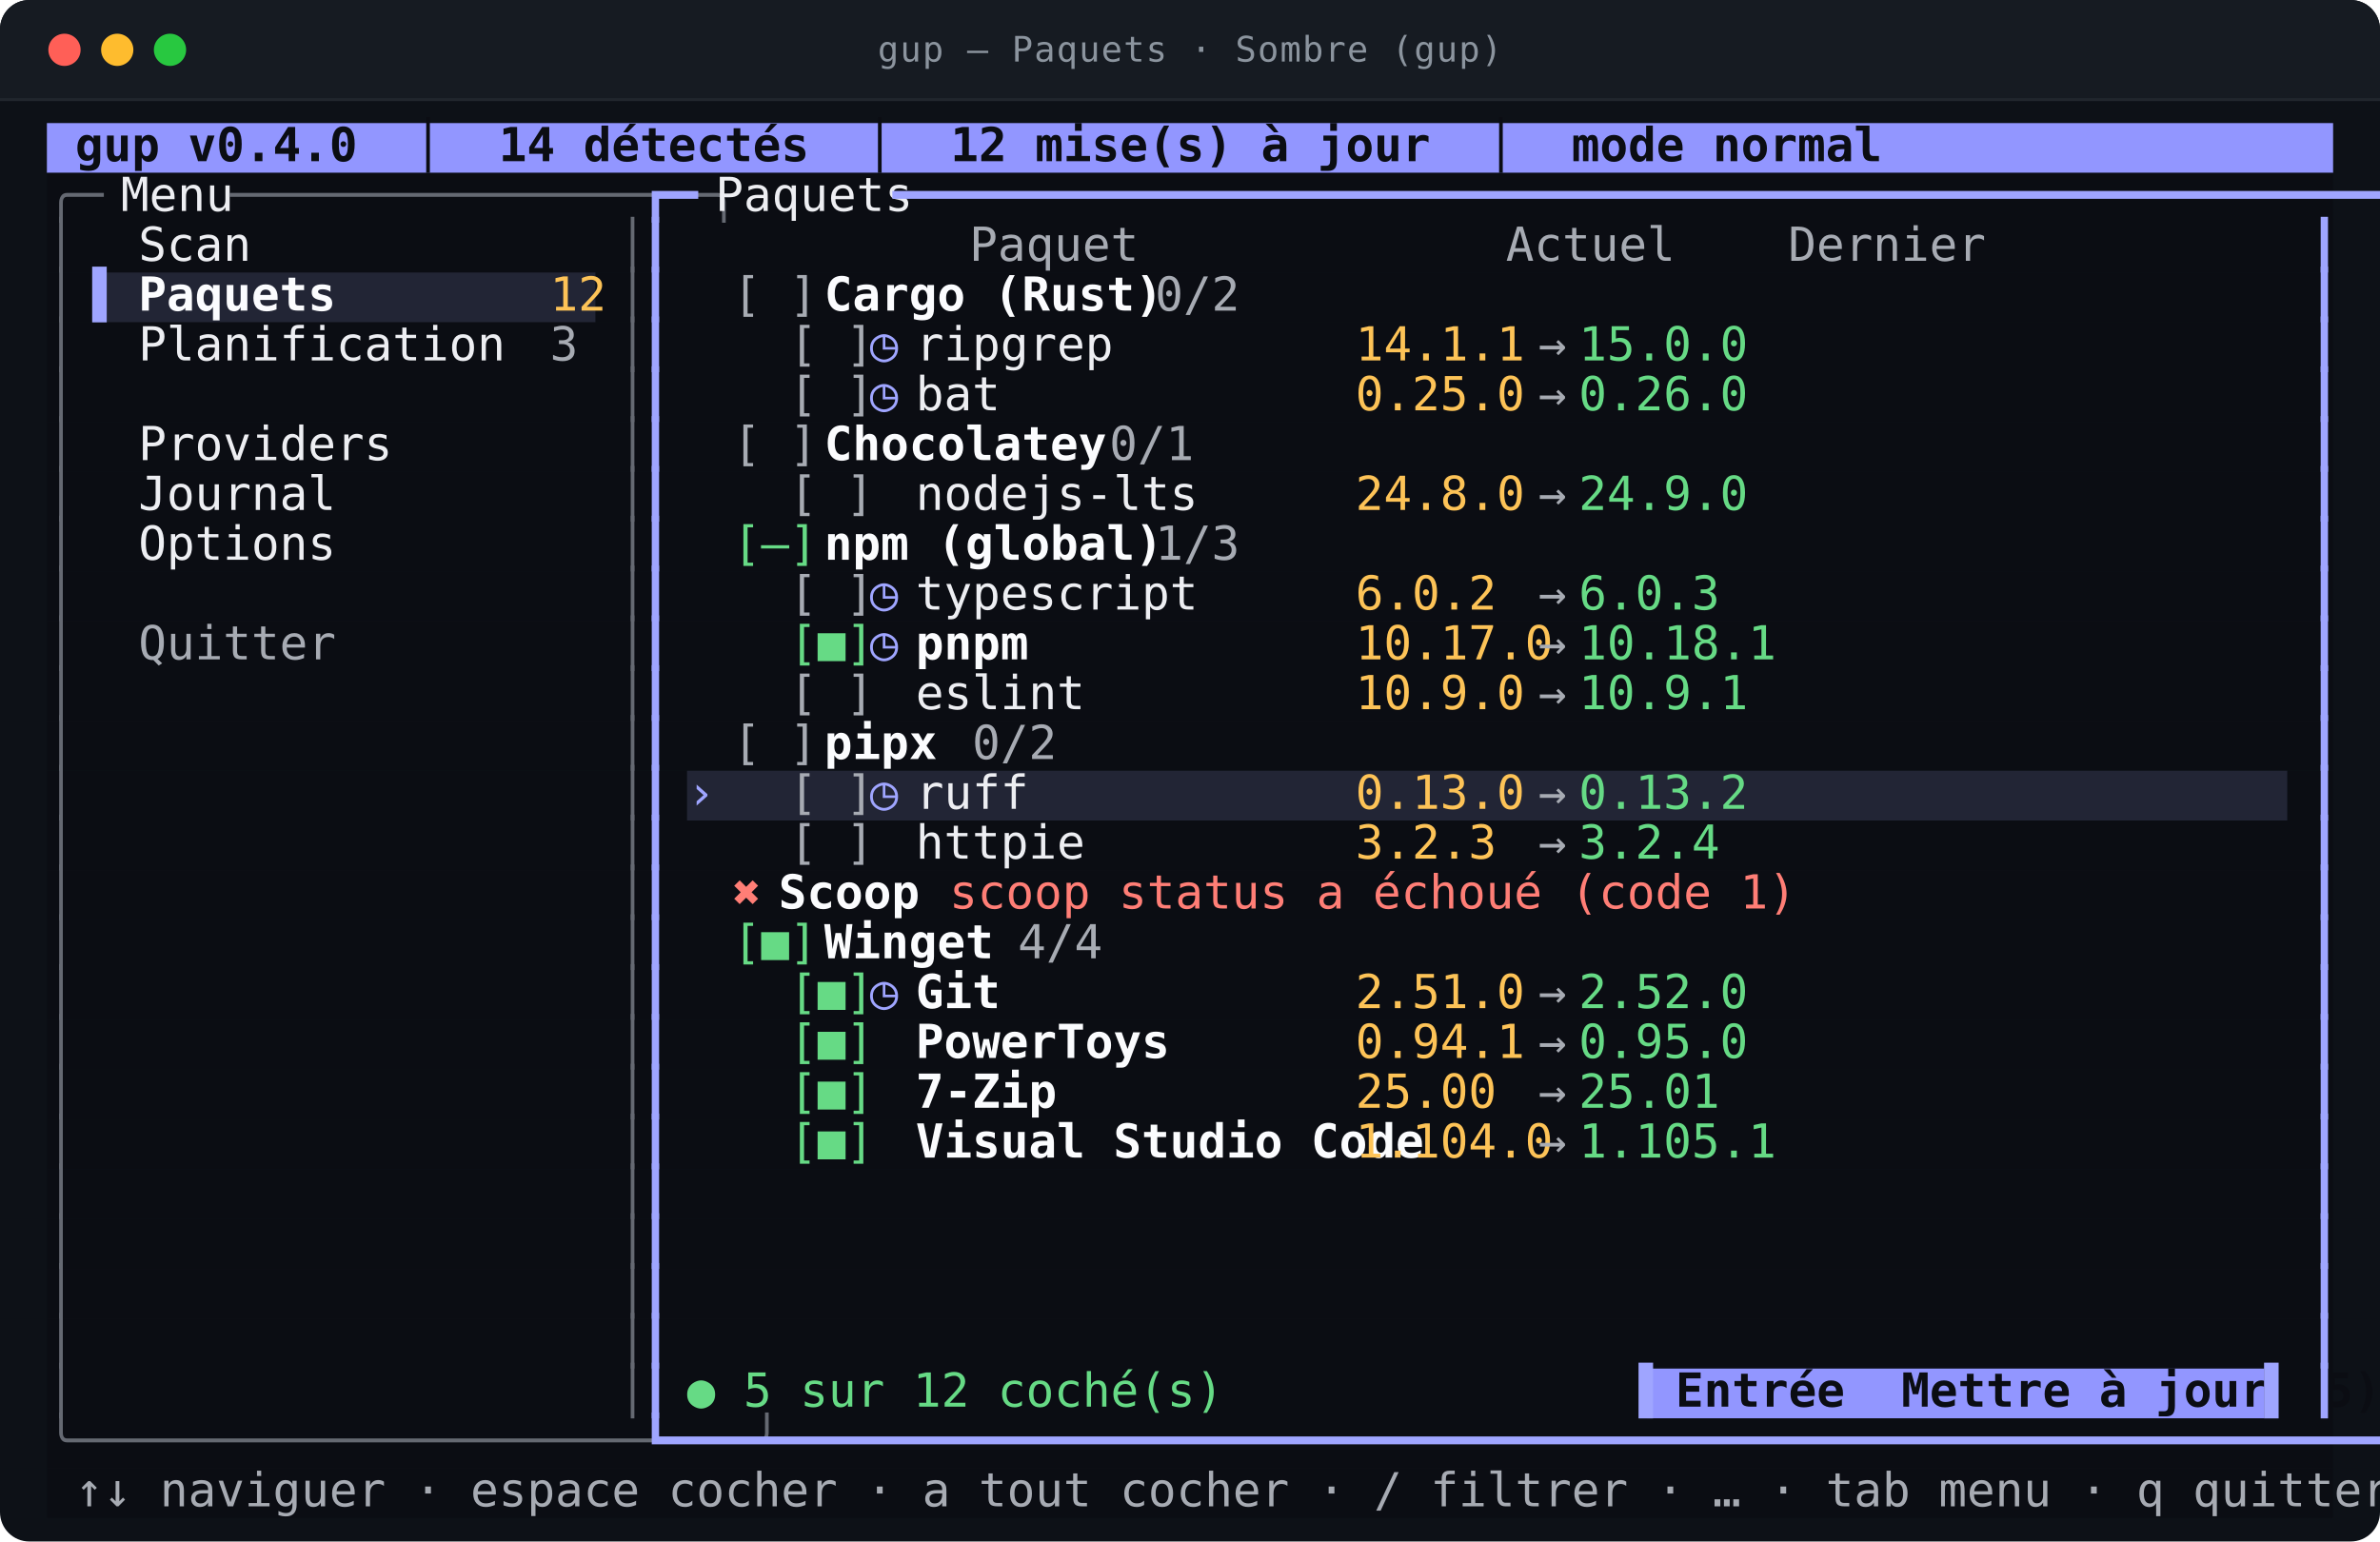
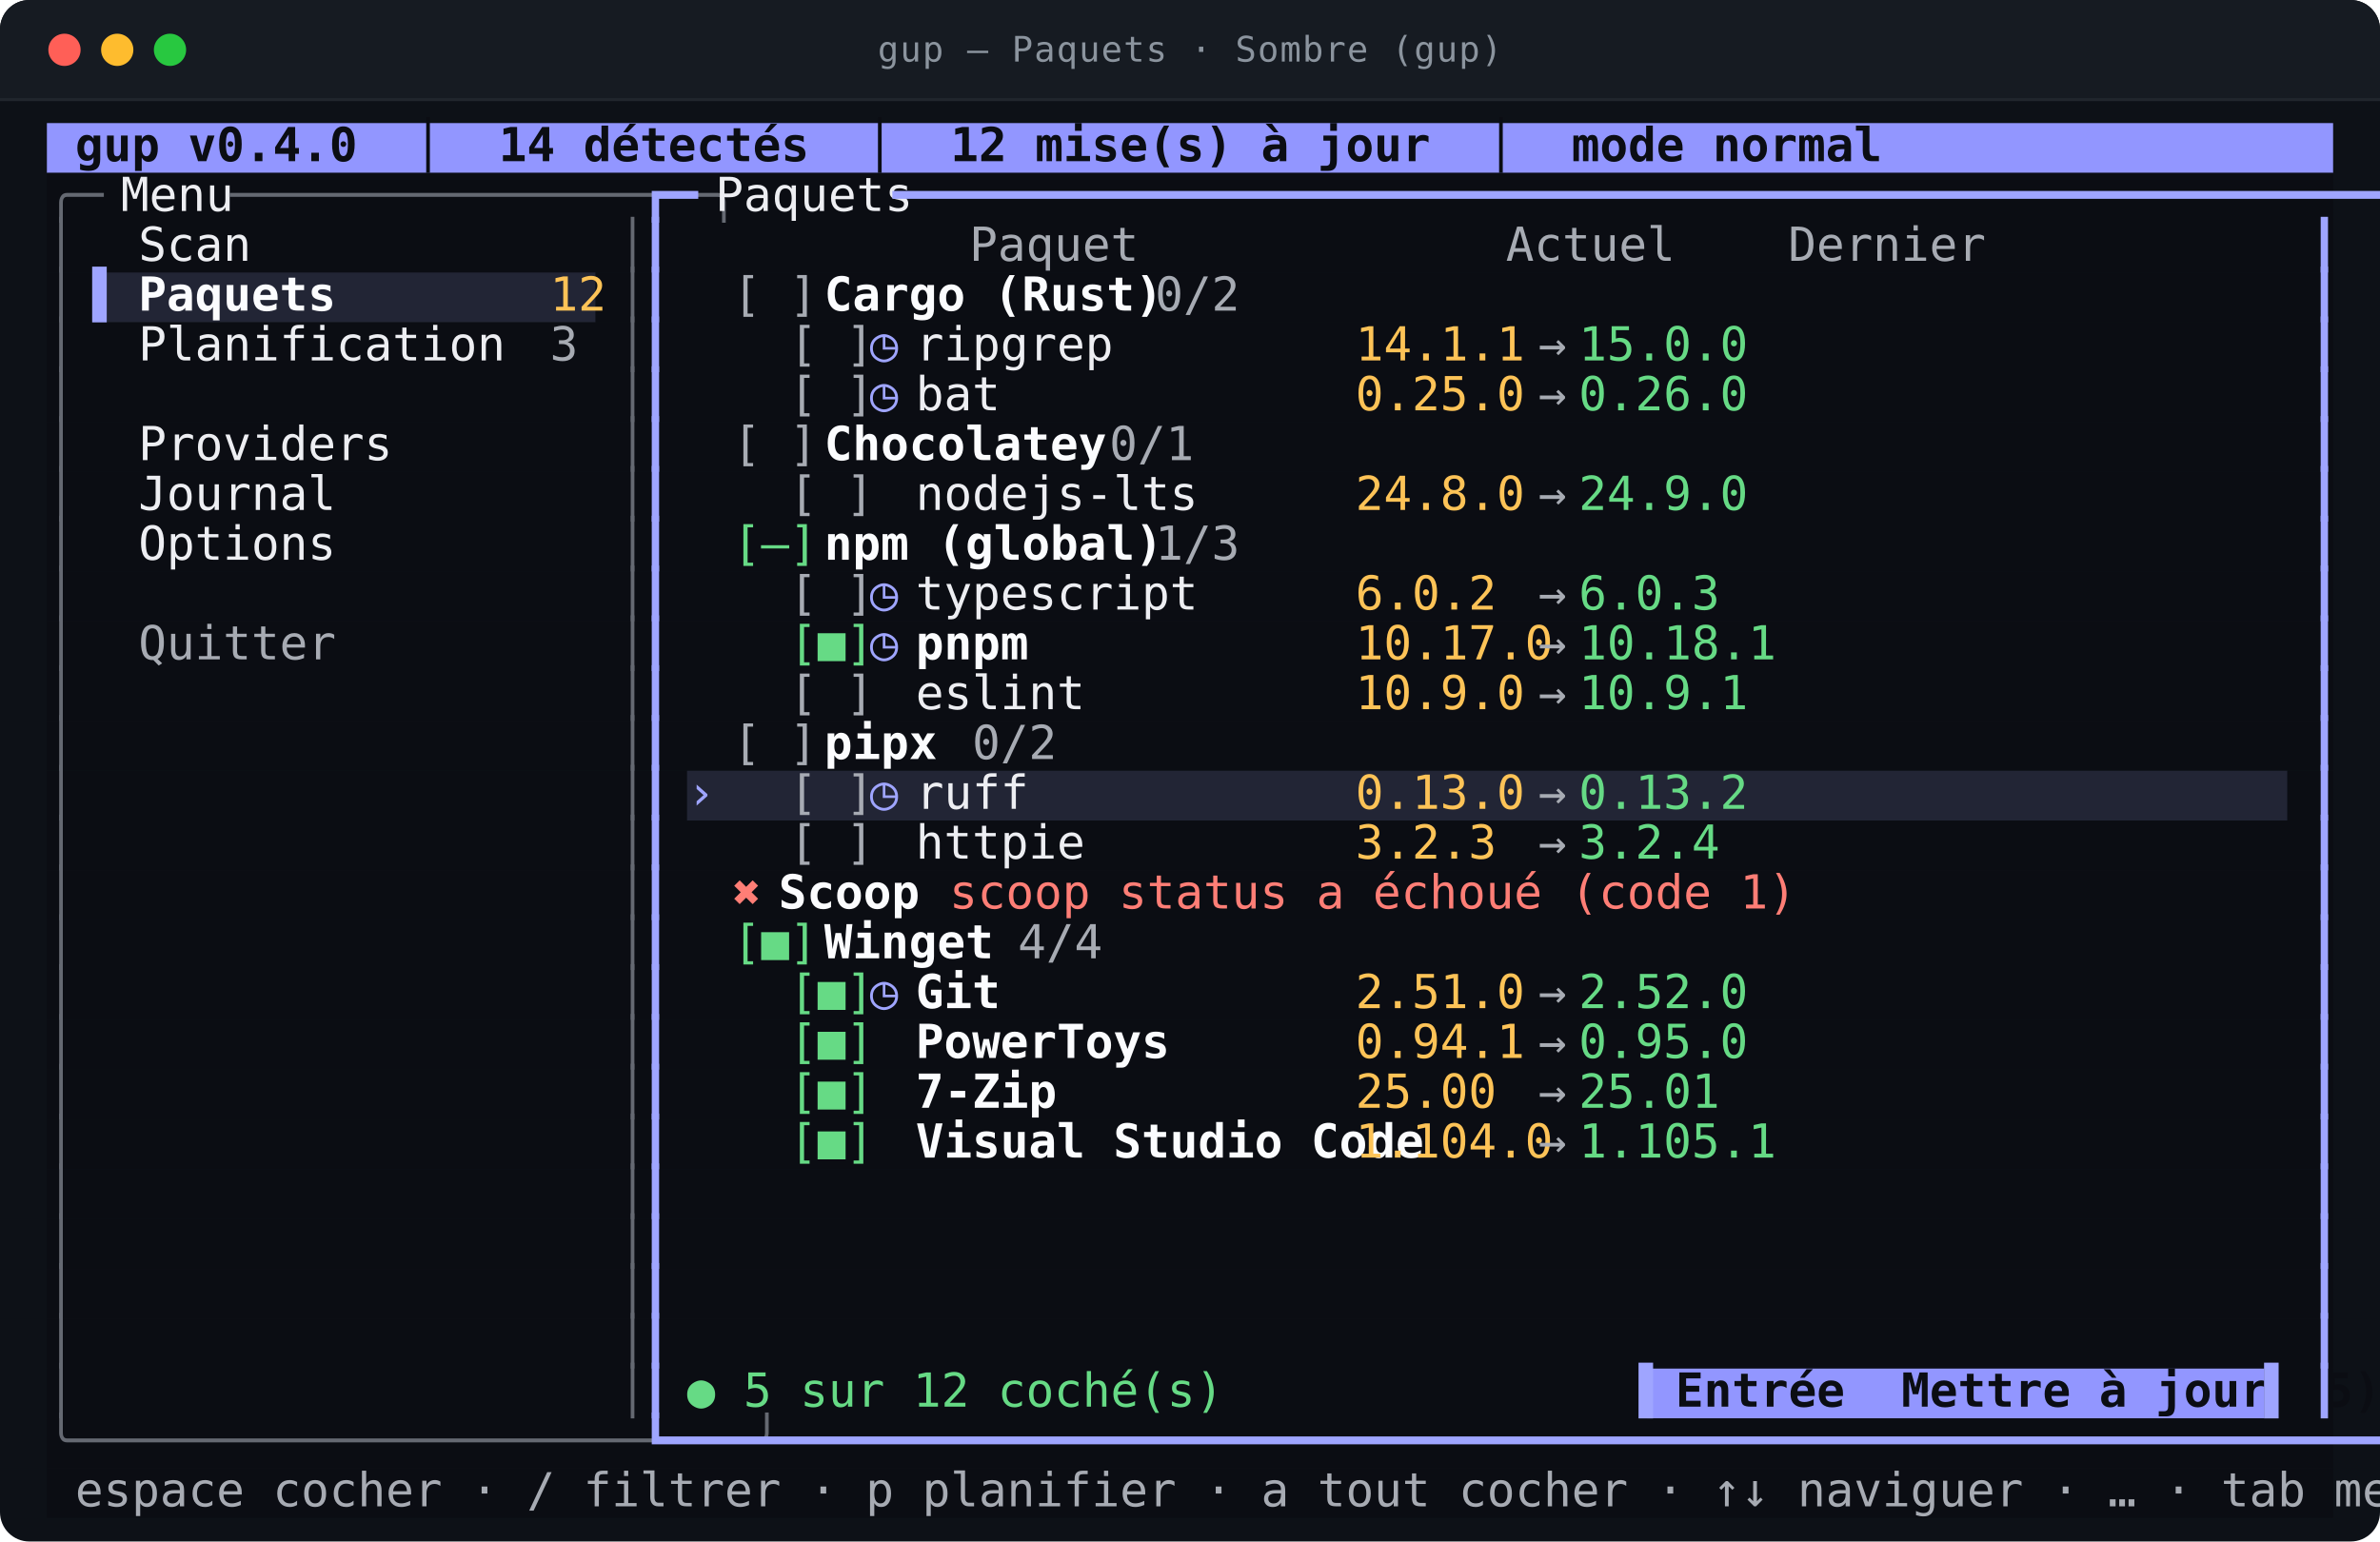
<svg xmlns="http://www.w3.org/2000/svg" viewBox="0 0 812.0 526.0" width="812.0" height="526.0" role="img" aria-labelledby="t d">
  <style>
text{font-family:ui-monospace,SFMono-Regular,"SF Mono",Menlo,Consolas,"DejaVu Sans Mono",monospace;font-size:16px}
.t{font-size:12px;letter-spacing:.4px;fill:#8b949e}
.b{font-weight:700}
.i{font-style:italic}
.u{text-decoration:underline}
.s{text-decoration:line-through}
.us{text-decoration:underline line-through}
.d{opacity:0.62}
.c0{fill:#9296ff}
.c1{fill:#0b0d13}
.c2{fill:#222535}
.c3{fill:#656972}
.c4{fill:#edeef2}
.c5{fill:#9fa5ff}
.c6{fill:#a7abb3}
.c7{fill:#fbfcfe}
.c8{fill:#fdc357}
.c9{fill:#66da85}
.c10{fill:#ff7e76}
</style>
  <rect y="0.0" width="812.0" height="526.0" rx="10.0" fill="#0d1117" />
  <rect y="0.0" width="812.0" height="34.0" rx="10.0" fill="#161b22" />
  <rect y="24.0" width="812.0" height="10.0" fill="#161b22" />
  <line x1="0.0" y1="34.0" x2="812.0" y2="34.0" stroke="#21262d" />
  <circle cx="22.0" cy="17.0" r="5.5" fill="#ff5f57" />
  <circle cx="40.0" cy="17.0" r="5.5" fill="#febc2e" />
  <circle cx="58.0" cy="17.0" r="5.5" fill="#28c840" />
  <text class="t" x="406.0" y="21.0" text-anchor="middle">gup — Paquets · Sombre (gup)</text>
  <rect class="c0" x="16.0" y="42.0" width="780.0" height="17.0" />
  <rect class="c1" x="16.0" y="59.0" width="780.0" height="17.0" />
  <rect class="c1" x="16.0" y="76.0" width="780.0" height="17.0" />
  <rect class="c1" x="16.0" y="93.0" width="15.6" height="17.0" />
  <rect class="c2" x="31.6" y="93.0" width="171.6" height="17.0" />
  <rect class="c1" x="203.2" y="93.0" width="592.8" height="17.0" />
  <rect class="c1" x="16.0" y="110.0" width="780.0" height="17.0" />
  <rect class="c1" x="16.0" y="127.0" width="780.0" height="17.0" />
  <rect class="c1" x="16.0" y="144.0" width="780.0" height="17.0" />
  <rect class="c1" x="16.0" y="161.0" width="780.0" height="17.0" />
  <rect class="c1" x="16.0" y="178.0" width="780.0" height="17.0" />
  <rect class="c1" x="16.0" y="195.0" width="780.0" height="17.0" />
  <rect class="c1" x="16.0" y="212.0" width="780.0" height="17.0" />
  <rect class="c1" x="16.0" y="229.0" width="780.0" height="17.0" />
  <rect class="c1" x="16.0" y="246.0" width="780.0" height="17.0" />
  <rect class="c1" x="16.0" y="263.0" width="218.4" height="17.0" />
  <rect class="c2" x="234.4" y="263.0" width="546.0" height="17.0" />
  <rect class="c1" x="780.4" y="263.0" width="15.6" height="17.0" />
  <rect class="c1" x="16.0" y="280.0" width="780.0" height="17.0" />
  <rect class="c1" x="16.0" y="297.0" width="780.0" height="17.0" />
  <rect class="c1" x="16.0" y="314.0" width="780.0" height="17.0" />
  <rect class="c1" x="16.0" y="331.0" width="780.0" height="17.0" />
  <rect class="c1" x="16.0" y="348.0" width="780.0" height="17.0" />
  <rect class="c1" x="16.0" y="365.0" width="780.0" height="17.0" />
  <rect class="c1" x="16.0" y="382.0" width="780.0" height="17.0" />
  <rect class="c1" x="16.0" y="399.0" width="780.0" height="17.0" />
  <rect class="c1" x="16.0" y="416.0" width="780.0" height="17.0" />
  <rect class="c1" x="16.0" y="433.0" width="780.0" height="17.0" />
  <rect class="c1" x="16.0" y="450.0" width="780.0" height="17.0" />
  <rect class="c1" x="16.0" y="467.0" width="546.0" height="17.0" />
  <rect class="c0" x="562.0" y="467.0" width="210.6" height="17.0" />
  <rect class="c1" x="772.6" y="467.0" width="23.4" height="17.0" />
  <rect class="c1" x="16.0" y="484.0" width="780.0" height="17.0" />
  <rect class="c1" x="16.0" y="501.0" width="780.0" height="17.0" />
  <text class="c1 b" x="16.0" y="55.0" textLength="507.0" lengthAdjust="spacingAndGlyphs" xml:space="preserve"> gup v0.4.0  │  14 détectés  │  12 mise(s) à jour  │  mode normal</text>
  <text class="c3" x="16.0" y="72.0" textLength="15.6" lengthAdjust="spacingAndGlyphs" xml:space="preserve">╭─</text>
  <text class="c4" x="31.6" y="72.0" textLength="46.8" lengthAdjust="spacingAndGlyphs" xml:space="preserve"> Menu </text>
  <text class="c3" x="78.4" y="72.0" textLength="140.4" lengthAdjust="spacingAndGlyphs" xml:space="preserve">─────────────────╮</text>
  <text class="c5" x="218.8" y="72.0" textLength="15.6" lengthAdjust="spacingAndGlyphs" xml:space="preserve">┏━</text>
  <text class="c4" x="234.4" y="72.0" textLength="70.2" lengthAdjust="spacingAndGlyphs" xml:space="preserve"> Paquets </text>
  <text class="c5" x="304.6" y="72.0" textLength="491.4" lengthAdjust="spacingAndGlyphs" xml:space="preserve">━━━━━━━━━━━━━━━━━━━━━━━━━━━━━━━━━━━━━━━━━━━━━━━━━━━━━━━━━━━━━━┓</text>
  <text class="c3" x="16.0" y="89.0" textLength="7.8" lengthAdjust="spacingAndGlyphs" xml:space="preserve">│</text>
  <text class="c4" x="47.2" y="89.0" textLength="140.4" lengthAdjust="spacingAndGlyphs" xml:space="preserve">Scan              </text>
  <text class="c3" x="211.0" y="89.0" textLength="7.8" lengthAdjust="spacingAndGlyphs" xml:space="preserve">│</text>
  <text class="c5" x="218.8" y="89.0" textLength="7.8" lengthAdjust="spacingAndGlyphs" xml:space="preserve">┃</text>
  <text class="c6" x="234.4" y="89.0" textLength="366.6" lengthAdjust="spacingAndGlyphs" xml:space="preserve">          Paquet             Actuel    Dernier </text>
  <text class="c5" x="788.2" y="89.0" textLength="7.8" lengthAdjust="spacingAndGlyphs" xml:space="preserve">┃</text>
  <text class="c3" x="16.0" y="106.0" textLength="7.8" lengthAdjust="spacingAndGlyphs" xml:space="preserve">│</text>
  <text class="c5" x="31.6" y="106.0" textLength="15.6" lengthAdjust="spacingAndGlyphs" xml:space="preserve">▌ </text>
  <text class="c7 b" x="47.2" y="106.0" textLength="140.4" lengthAdjust="spacingAndGlyphs" xml:space="preserve">Paquets           </text>
  <text class="c8" x="187.6" y="106.0" textLength="15.6" lengthAdjust="spacingAndGlyphs" xml:space="preserve">12</text>
  <text class="c3" x="211.0" y="106.0" textLength="7.8" lengthAdjust="spacingAndGlyphs" xml:space="preserve">│</text>
  <text class="c5" x="218.8" y="106.0" textLength="7.8" lengthAdjust="spacingAndGlyphs" xml:space="preserve">┃</text>
  <text class="c6" x="250.0" y="106.0" textLength="31.2" lengthAdjust="spacingAndGlyphs" xml:space="preserve">[ ] </text>
  <text class="c7 b" x="281.2" y="106.0" textLength="93.6" lengthAdjust="spacingAndGlyphs" xml:space="preserve">Cargo (Rust)</text>
  <text class="c6" x="374.8" y="106.0" textLength="39.0" lengthAdjust="spacingAndGlyphs" xml:space="preserve">  0/2</text>
  <text class="c5" x="788.2" y="106.0" textLength="7.8" lengthAdjust="spacingAndGlyphs" xml:space="preserve">┃</text>
  <text class="c3" x="16.0" y="123.0" textLength="7.8" lengthAdjust="spacingAndGlyphs" xml:space="preserve">│</text>
  <text class="c4" x="47.2" y="123.0" textLength="140.4" lengthAdjust="spacingAndGlyphs" xml:space="preserve">Planification     </text>
  <text class="c6" x="187.6" y="123.0" textLength="7.8" lengthAdjust="spacingAndGlyphs" xml:space="preserve">3</text>
  <text class="c3" x="211.0" y="123.0" textLength="7.8" lengthAdjust="spacingAndGlyphs" xml:space="preserve">│</text>
  <text class="c5" x="218.8" y="123.0" textLength="7.8" lengthAdjust="spacingAndGlyphs" xml:space="preserve">┃</text>
  <text class="c6" x="250.0" y="123.0" textLength="46.8" lengthAdjust="spacingAndGlyphs" xml:space="preserve">  [ ] </text>
  <text class="c5" x="296.8" y="123.0" textLength="15.6" lengthAdjust="spacingAndGlyphs" xml:space="preserve">◷ </text>
  <text class="c4" x="312.4" y="123.0" textLength="140.4" lengthAdjust="spacingAndGlyphs" xml:space="preserve">ripgrep           </text>
  <text class="c8" x="452.8" y="123.0" textLength="62.4" lengthAdjust="spacingAndGlyphs" xml:space="preserve"> 14.1.1 </text>
  <text class="c6" x="515.2" y="123.0" textLength="23.4" lengthAdjust="spacingAndGlyphs" xml:space="preserve"> → </text>
  <text class="c9" x="538.6" y="123.0" textLength="54.6" lengthAdjust="spacingAndGlyphs" xml:space="preserve">15.0.0 </text>
  <text class="c5" x="788.2" y="123.0" textLength="7.8" lengthAdjust="spacingAndGlyphs" xml:space="preserve">┃</text>
  <text class="c3" x="16.0" y="140.0" textLength="7.8" lengthAdjust="spacingAndGlyphs" xml:space="preserve">│</text>
  <text class="c3" x="211.0" y="140.0" textLength="7.8" lengthAdjust="spacingAndGlyphs" xml:space="preserve">│</text>
  <text class="c5" x="218.8" y="140.0" textLength="7.8" lengthAdjust="spacingAndGlyphs" xml:space="preserve">┃</text>
  <text class="c6" x="250.0" y="140.0" textLength="46.8" lengthAdjust="spacingAndGlyphs" xml:space="preserve">  [ ] </text>
  <text class="c5" x="296.8" y="140.0" textLength="15.6" lengthAdjust="spacingAndGlyphs" xml:space="preserve">◷ </text>
  <text class="c4" x="312.4" y="140.0" textLength="140.4" lengthAdjust="spacingAndGlyphs" xml:space="preserve">bat               </text>
  <text class="c8" x="452.8" y="140.0" textLength="62.4" lengthAdjust="spacingAndGlyphs" xml:space="preserve"> 0.25.0 </text>
  <text class="c6" x="515.2" y="140.0" textLength="23.4" lengthAdjust="spacingAndGlyphs" xml:space="preserve"> → </text>
  <text class="c9" x="538.6" y="140.0" textLength="54.6" lengthAdjust="spacingAndGlyphs" xml:space="preserve">0.26.0 </text>
  <text class="c5" x="788.2" y="140.0" textLength="7.8" lengthAdjust="spacingAndGlyphs" xml:space="preserve">┃</text>
  <text class="c3" x="16.0" y="157.0" textLength="7.8" lengthAdjust="spacingAndGlyphs" xml:space="preserve">│</text>
  <text class="c4" x="47.2" y="157.0" textLength="140.4" lengthAdjust="spacingAndGlyphs" xml:space="preserve">Providers         </text>
  <text class="c3" x="211.0" y="157.0" textLength="7.8" lengthAdjust="spacingAndGlyphs" xml:space="preserve">│</text>
  <text class="c5" x="218.8" y="157.0" textLength="7.8" lengthAdjust="spacingAndGlyphs" xml:space="preserve">┃</text>
  <text class="c6" x="250.0" y="157.0" textLength="31.2" lengthAdjust="spacingAndGlyphs" xml:space="preserve">[ ] </text>
  <text class="c7 b" x="281.2" y="157.0" textLength="78.0" lengthAdjust="spacingAndGlyphs" xml:space="preserve">Chocolatey</text>
  <text class="c6" x="359.2" y="157.0" textLength="39.0" lengthAdjust="spacingAndGlyphs" xml:space="preserve">  0/1</text>
  <text class="c5" x="788.2" y="157.0" textLength="7.8" lengthAdjust="spacingAndGlyphs" xml:space="preserve">┃</text>
  <text class="c3" x="16.0" y="174.0" textLength="7.8" lengthAdjust="spacingAndGlyphs" xml:space="preserve">│</text>
  <text class="c4" x="47.2" y="174.0" textLength="140.4" lengthAdjust="spacingAndGlyphs" xml:space="preserve">Journal           </text>
  <text class="c3" x="211.0" y="174.0" textLength="7.8" lengthAdjust="spacingAndGlyphs" xml:space="preserve">│</text>
  <text class="c5" x="218.8" y="174.0" textLength="7.8" lengthAdjust="spacingAndGlyphs" xml:space="preserve">┃</text>
  <text class="c6" x="250.0" y="174.0" textLength="46.8" lengthAdjust="spacingAndGlyphs" xml:space="preserve">  [ ] </text>
  <text class="c4" x="312.4" y="174.0" textLength="140.4" lengthAdjust="spacingAndGlyphs" xml:space="preserve">nodejs-lts        </text>
  <text class="c8" x="452.8" y="174.0" textLength="62.4" lengthAdjust="spacingAndGlyphs" xml:space="preserve"> 24.8.0 </text>
  <text class="c6" x="515.2" y="174.0" textLength="23.4" lengthAdjust="spacingAndGlyphs" xml:space="preserve"> → </text>
  <text class="c9" x="538.6" y="174.0" textLength="54.6" lengthAdjust="spacingAndGlyphs" xml:space="preserve">24.9.0 </text>
  <text class="c5" x="788.2" y="174.0" textLength="7.8" lengthAdjust="spacingAndGlyphs" xml:space="preserve">┃</text>
  <text class="c3" x="16.0" y="191.0" textLength="7.8" lengthAdjust="spacingAndGlyphs" xml:space="preserve">│</text>
  <text class="c4" x="47.2" y="191.0" textLength="140.4" lengthAdjust="spacingAndGlyphs" xml:space="preserve">Options           </text>
  <text class="c3" x="211.0" y="191.0" textLength="7.8" lengthAdjust="spacingAndGlyphs" xml:space="preserve">│</text>
  <text class="c5" x="218.8" y="191.0" textLength="7.8" lengthAdjust="spacingAndGlyphs" xml:space="preserve">┃</text>
  <text class="c9" x="250.0" y="191.0" textLength="31.2" lengthAdjust="spacingAndGlyphs" xml:space="preserve">[–] </text>
  <text class="c7 b" x="281.2" y="191.0" textLength="93.6" lengthAdjust="spacingAndGlyphs" xml:space="preserve">npm (global)</text>
  <text class="c6" x="374.8" y="191.0" textLength="39.0" lengthAdjust="spacingAndGlyphs" xml:space="preserve">  1/3</text>
  <text class="c5" x="788.2" y="191.0" textLength="7.8" lengthAdjust="spacingAndGlyphs" xml:space="preserve">┃</text>
  <text class="c3" x="16.0" y="208.0" textLength="7.8" lengthAdjust="spacingAndGlyphs" xml:space="preserve">│</text>
  <text class="c3" x="211.0" y="208.0" textLength="7.8" lengthAdjust="spacingAndGlyphs" xml:space="preserve">│</text>
  <text class="c5" x="218.8" y="208.0" textLength="7.8" lengthAdjust="spacingAndGlyphs" xml:space="preserve">┃</text>
  <text class="c6" x="250.0" y="208.0" textLength="46.8" lengthAdjust="spacingAndGlyphs" xml:space="preserve">  [ ] </text>
  <text class="c5" x="296.8" y="208.0" textLength="15.6" lengthAdjust="spacingAndGlyphs" xml:space="preserve">◷ </text>
  <text class="c4" x="312.4" y="208.0" textLength="140.4" lengthAdjust="spacingAndGlyphs" xml:space="preserve">typescript        </text>
  <text class="c8" x="452.8" y="208.0" textLength="62.4" lengthAdjust="spacingAndGlyphs" xml:space="preserve"> 6.0.2  </text>
  <text class="c6" x="515.2" y="208.0" textLength="23.4" lengthAdjust="spacingAndGlyphs" xml:space="preserve"> → </text>
  <text class="c9" x="538.6" y="208.0" textLength="54.6" lengthAdjust="spacingAndGlyphs" xml:space="preserve">6.0.3  </text>
  <text class="c5" x="788.2" y="208.0" textLength="7.8" lengthAdjust="spacingAndGlyphs" xml:space="preserve">┃</text>
  <text class="c3" x="16.0" y="225.0" textLength="7.8" lengthAdjust="spacingAndGlyphs" xml:space="preserve">│</text>
  <text class="c6" x="47.2" y="225.0" textLength="140.4" lengthAdjust="spacingAndGlyphs" xml:space="preserve">Quitter           </text>
  <text class="c3" x="211.0" y="225.0" textLength="7.8" lengthAdjust="spacingAndGlyphs" xml:space="preserve">│</text>
  <text class="c5" x="218.8" y="225.0" textLength="7.8" lengthAdjust="spacingAndGlyphs" xml:space="preserve">┃</text>
  <text class="c9" x="250.0" y="225.0" textLength="46.8" lengthAdjust="spacingAndGlyphs" xml:space="preserve">  [■] </text>
  <text class="c5" x="296.8" y="225.0" textLength="15.6" lengthAdjust="spacingAndGlyphs" xml:space="preserve">◷ </text>
  <text class="c7 b" x="312.4" y="225.0" textLength="140.4" lengthAdjust="spacingAndGlyphs" xml:space="preserve">pnpm              </text>
  <text class="c8" x="452.8" y="225.0" textLength="62.4" lengthAdjust="spacingAndGlyphs" xml:space="preserve"> 10.17.0</text>
  <text class="c6" x="515.2" y="225.0" textLength="23.4" lengthAdjust="spacingAndGlyphs" xml:space="preserve"> → </text>
  <text class="c9" x="538.6" y="225.0" textLength="54.6" lengthAdjust="spacingAndGlyphs" xml:space="preserve">10.18.1</text>
  <text class="c5" x="788.2" y="225.0" textLength="7.8" lengthAdjust="spacingAndGlyphs" xml:space="preserve">┃</text>
  <text class="c3" x="16.0" y="242.0" textLength="7.8" lengthAdjust="spacingAndGlyphs" xml:space="preserve">│</text>
  <text class="c3" x="211.0" y="242.0" textLength="7.8" lengthAdjust="spacingAndGlyphs" xml:space="preserve">│</text>
  <text class="c5" x="218.8" y="242.0" textLength="7.8" lengthAdjust="spacingAndGlyphs" xml:space="preserve">┃</text>
  <text class="c6" x="250.0" y="242.0" textLength="46.8" lengthAdjust="spacingAndGlyphs" xml:space="preserve">  [ ] </text>
  <text class="c4" x="312.4" y="242.0" textLength="140.4" lengthAdjust="spacingAndGlyphs" xml:space="preserve">eslint            </text>
  <text class="c8" x="452.8" y="242.0" textLength="62.4" lengthAdjust="spacingAndGlyphs" xml:space="preserve"> 10.9.0 </text>
  <text class="c6" x="515.2" y="242.0" textLength="23.4" lengthAdjust="spacingAndGlyphs" xml:space="preserve"> → </text>
  <text class="c9" x="538.6" y="242.0" textLength="54.6" lengthAdjust="spacingAndGlyphs" xml:space="preserve">10.9.1 </text>
  <text class="c5" x="788.2" y="242.0" textLength="7.8" lengthAdjust="spacingAndGlyphs" xml:space="preserve">┃</text>
  <text class="c3" x="16.0" y="259.0" textLength="7.8" lengthAdjust="spacingAndGlyphs" xml:space="preserve">│</text>
  <text class="c3" x="211.0" y="259.0" textLength="7.8" lengthAdjust="spacingAndGlyphs" xml:space="preserve">│</text>
  <text class="c5" x="218.8" y="259.0" textLength="7.8" lengthAdjust="spacingAndGlyphs" xml:space="preserve">┃</text>
  <text class="c6" x="250.0" y="259.0" textLength="31.2" lengthAdjust="spacingAndGlyphs" xml:space="preserve">[ ] </text>
  <text class="c7 b" x="281.2" y="259.0" textLength="31.2" lengthAdjust="spacingAndGlyphs" xml:space="preserve">pipx</text>
  <text class="c6" x="312.4" y="259.0" textLength="39.0" lengthAdjust="spacingAndGlyphs" xml:space="preserve">  0/2</text>
  <text class="c5" x="788.2" y="259.0" textLength="7.8" lengthAdjust="spacingAndGlyphs" xml:space="preserve">┃</text>
  <text class="c3" x="16.0" y="276.0" textLength="7.8" lengthAdjust="spacingAndGlyphs" xml:space="preserve">│</text>
  <text class="c3" x="211.0" y="276.0" textLength="7.8" lengthAdjust="spacingAndGlyphs" xml:space="preserve">│</text>
  <text class="c5" x="218.8" y="276.0" textLength="7.8" lengthAdjust="spacingAndGlyphs" xml:space="preserve">┃</text>
  <text class="c5" x="234.4" y="276.0" textLength="15.6" lengthAdjust="spacingAndGlyphs" xml:space="preserve">› </text>
  <text class="c6" x="250.0" y="276.0" textLength="46.8" lengthAdjust="spacingAndGlyphs" xml:space="preserve">  [ ] </text>
  <text class="c5" x="296.8" y="276.0" textLength="15.6" lengthAdjust="spacingAndGlyphs" xml:space="preserve">◷ </text>
  <text class="c4" x="312.4" y="276.0" textLength="140.4" lengthAdjust="spacingAndGlyphs" xml:space="preserve">ruff              </text>
  <text class="c8" x="452.8" y="276.0" textLength="62.4" lengthAdjust="spacingAndGlyphs" xml:space="preserve"> 0.13.0 </text>
  <text class="c6" x="515.2" y="276.0" textLength="23.4" lengthAdjust="spacingAndGlyphs" xml:space="preserve"> → </text>
  <text class="c9" x="538.6" y="276.0" textLength="54.6" lengthAdjust="spacingAndGlyphs" xml:space="preserve">0.13.2 </text>
  <text class="c5" x="788.2" y="276.0" textLength="7.8" lengthAdjust="spacingAndGlyphs" xml:space="preserve">┃</text>
  <text class="c3" x="16.0" y="293.0" textLength="7.8" lengthAdjust="spacingAndGlyphs" xml:space="preserve">│</text>
  <text class="c3" x="211.0" y="293.0" textLength="7.8" lengthAdjust="spacingAndGlyphs" xml:space="preserve">│</text>
  <text class="c5" x="218.8" y="293.0" textLength="7.8" lengthAdjust="spacingAndGlyphs" xml:space="preserve">┃</text>
  <text class="c6" x="250.0" y="293.0" textLength="46.8" lengthAdjust="spacingAndGlyphs" xml:space="preserve">  [ ] </text>
  <text class="c4" x="312.4" y="293.0" textLength="140.4" lengthAdjust="spacingAndGlyphs" xml:space="preserve">httpie            </text>
  <text class="c8" x="452.8" y="293.0" textLength="62.4" lengthAdjust="spacingAndGlyphs" xml:space="preserve"> 3.2.3  </text>
  <text class="c6" x="515.2" y="293.0" textLength="23.4" lengthAdjust="spacingAndGlyphs" xml:space="preserve"> → </text>
  <text class="c9" x="538.6" y="293.0" textLength="54.6" lengthAdjust="spacingAndGlyphs" xml:space="preserve">3.2.4  </text>
  <text class="c5" x="788.2" y="293.0" textLength="7.8" lengthAdjust="spacingAndGlyphs" xml:space="preserve">┃</text>
  <text class="c3" x="16.0" y="310.0" textLength="7.8" lengthAdjust="spacingAndGlyphs" xml:space="preserve">│</text>
  <text class="c3" x="211.0" y="310.0" textLength="7.8" lengthAdjust="spacingAndGlyphs" xml:space="preserve">│</text>
  <text class="c5" x="218.8" y="310.0" textLength="7.8" lengthAdjust="spacingAndGlyphs" xml:space="preserve">┃</text>
  <text class="c10" x="250.0" y="310.0" textLength="15.6" lengthAdjust="spacingAndGlyphs" xml:space="preserve">✖ </text>
  <text class="c7 b" x="265.6" y="310.0" textLength="39.0" lengthAdjust="spacingAndGlyphs" xml:space="preserve">Scoop</text>
  <text class="c10" x="304.6" y="310.0" textLength="249.6" lengthAdjust="spacingAndGlyphs" xml:space="preserve">  scoop status a échoué (code 1)</text>
  <text class="c5" x="788.2" y="310.0" textLength="7.8" lengthAdjust="spacingAndGlyphs" xml:space="preserve">┃</text>
  <text class="c3" x="16.0" y="327.0" textLength="7.8" lengthAdjust="spacingAndGlyphs" xml:space="preserve">│</text>
  <text class="c3" x="211.0" y="327.0" textLength="7.8" lengthAdjust="spacingAndGlyphs" xml:space="preserve">│</text>
  <text class="c5" x="218.8" y="327.0" textLength="7.8" lengthAdjust="spacingAndGlyphs" xml:space="preserve">┃</text>
  <text class="c9" x="250.0" y="327.0" textLength="31.2" lengthAdjust="spacingAndGlyphs" xml:space="preserve">[■] </text>
  <text class="c7 b" x="281.2" y="327.0" textLength="46.8" lengthAdjust="spacingAndGlyphs" xml:space="preserve">Winget</text>
  <text class="c6" x="328.0" y="327.0" textLength="39.0" lengthAdjust="spacingAndGlyphs" xml:space="preserve">  4/4</text>
  <text class="c5" x="788.2" y="327.0" textLength="7.8" lengthAdjust="spacingAndGlyphs" xml:space="preserve">┃</text>
  <text class="c3" x="16.0" y="344.0" textLength="7.8" lengthAdjust="spacingAndGlyphs" xml:space="preserve">│</text>
  <text class="c3" x="211.0" y="344.0" textLength="7.8" lengthAdjust="spacingAndGlyphs" xml:space="preserve">│</text>
  <text class="c5" x="218.8" y="344.0" textLength="7.8" lengthAdjust="spacingAndGlyphs" xml:space="preserve">┃</text>
  <text class="c9" x="250.0" y="344.0" textLength="46.8" lengthAdjust="spacingAndGlyphs" xml:space="preserve">  [■] </text>
  <text class="c5" x="296.8" y="344.0" textLength="15.6" lengthAdjust="spacingAndGlyphs" xml:space="preserve">◷ </text>
  <text class="c7 b" x="312.4" y="344.0" textLength="140.4" lengthAdjust="spacingAndGlyphs" xml:space="preserve">Git               </text>
  <text class="c8" x="452.8" y="344.0" textLength="62.4" lengthAdjust="spacingAndGlyphs" xml:space="preserve"> 2.51.0 </text>
  <text class="c6" x="515.2" y="344.0" textLength="23.4" lengthAdjust="spacingAndGlyphs" xml:space="preserve"> → </text>
  <text class="c9" x="538.6" y="344.0" textLength="54.6" lengthAdjust="spacingAndGlyphs" xml:space="preserve">2.52.0 </text>
  <text class="c5" x="788.2" y="344.0" textLength="7.8" lengthAdjust="spacingAndGlyphs" xml:space="preserve">┃</text>
  <text class="c3" x="16.0" y="361.0" textLength="7.8" lengthAdjust="spacingAndGlyphs" xml:space="preserve">│</text>
  <text class="c3" x="211.0" y="361.0" textLength="7.8" lengthAdjust="spacingAndGlyphs" xml:space="preserve">│</text>
  <text class="c5" x="218.8" y="361.0" textLength="7.8" lengthAdjust="spacingAndGlyphs" xml:space="preserve">┃</text>
  <text class="c9" x="250.0" y="361.0" textLength="46.8" lengthAdjust="spacingAndGlyphs" xml:space="preserve">  [■] </text>
  <text class="c7 b" x="312.4" y="361.0" textLength="140.4" lengthAdjust="spacingAndGlyphs" xml:space="preserve">PowerToys         </text>
  <text class="c8" x="452.8" y="361.0" textLength="62.4" lengthAdjust="spacingAndGlyphs" xml:space="preserve"> 0.94.1 </text>
  <text class="c6" x="515.2" y="361.0" textLength="23.4" lengthAdjust="spacingAndGlyphs" xml:space="preserve"> → </text>
  <text class="c9" x="538.6" y="361.0" textLength="54.6" lengthAdjust="spacingAndGlyphs" xml:space="preserve">0.95.0 </text>
  <text class="c5" x="788.2" y="361.0" textLength="7.8" lengthAdjust="spacingAndGlyphs" xml:space="preserve">┃</text>
  <text class="c3" x="16.0" y="378.0" textLength="7.8" lengthAdjust="spacingAndGlyphs" xml:space="preserve">│</text>
  <text class="c3" x="211.0" y="378.0" textLength="7.8" lengthAdjust="spacingAndGlyphs" xml:space="preserve">│</text>
  <text class="c5" x="218.8" y="378.0" textLength="7.8" lengthAdjust="spacingAndGlyphs" xml:space="preserve">┃</text>
  <text class="c9" x="250.0" y="378.0" textLength="46.8" lengthAdjust="spacingAndGlyphs" xml:space="preserve">  [■] </text>
  <text class="c7 b" x="312.4" y="378.0" textLength="140.4" lengthAdjust="spacingAndGlyphs" xml:space="preserve">7-Zip             </text>
  <text class="c8" x="452.8" y="378.0" textLength="62.4" lengthAdjust="spacingAndGlyphs" xml:space="preserve"> 25.00  </text>
  <text class="c6" x="515.2" y="378.0" textLength="23.4" lengthAdjust="spacingAndGlyphs" xml:space="preserve"> → </text>
  <text class="c9" x="538.6" y="378.0" textLength="54.6" lengthAdjust="spacingAndGlyphs" xml:space="preserve">25.01  </text>
  <text class="c5" x="788.2" y="378.0" textLength="7.8" lengthAdjust="spacingAndGlyphs" xml:space="preserve">┃</text>
  <text class="c3" x="16.0" y="395.0" textLength="7.8" lengthAdjust="spacingAndGlyphs" xml:space="preserve">│</text>
  <text class="c3" x="211.0" y="395.0" textLength="7.8" lengthAdjust="spacingAndGlyphs" xml:space="preserve">│</text>
  <text class="c5" x="218.8" y="395.0" textLength="7.8" lengthAdjust="spacingAndGlyphs" xml:space="preserve">┃</text>
  <text class="c9" x="250.0" y="395.0" textLength="46.8" lengthAdjust="spacingAndGlyphs" xml:space="preserve">  [■] </text>
  <text class="c7 b" x="312.4" y="395.0" textLength="140.4" lengthAdjust="spacingAndGlyphs" xml:space="preserve">Visual Studio Code</text>
  <text class="c8" x="452.8" y="395.0" textLength="62.4" lengthAdjust="spacingAndGlyphs" xml:space="preserve"> 1.104.0</text>
  <text class="c6" x="515.2" y="395.0" textLength="23.4" lengthAdjust="spacingAndGlyphs" xml:space="preserve"> → </text>
  <text class="c9" x="538.6" y="395.0" textLength="54.6" lengthAdjust="spacingAndGlyphs" xml:space="preserve">1.105.1</text>
  <text class="c5" x="788.2" y="395.0" textLength="7.8" lengthAdjust="spacingAndGlyphs" xml:space="preserve">┃</text>
  <text class="c3" x="16.0" y="412.0" textLength="7.8" lengthAdjust="spacingAndGlyphs" xml:space="preserve">│</text>
  <text class="c3" x="211.0" y="412.0" textLength="7.8" lengthAdjust="spacingAndGlyphs" xml:space="preserve">│</text>
  <text class="c5" x="218.8" y="412.0" textLength="7.8" lengthAdjust="spacingAndGlyphs" xml:space="preserve">┃</text>
  <text class="c5" x="788.2" y="412.0" textLength="7.8" lengthAdjust="spacingAndGlyphs" xml:space="preserve">┃</text>
  <text class="c3" x="16.0" y="429.0" textLength="7.8" lengthAdjust="spacingAndGlyphs" xml:space="preserve">│</text>
  <text class="c3" x="211.0" y="429.0" textLength="7.8" lengthAdjust="spacingAndGlyphs" xml:space="preserve">│</text>
  <text class="c5" x="218.8" y="429.0" textLength="7.8" lengthAdjust="spacingAndGlyphs" xml:space="preserve">┃</text>
  <text class="c5" x="788.2" y="429.0" textLength="7.8" lengthAdjust="spacingAndGlyphs" xml:space="preserve">┃</text>
  <text class="c3" x="16.0" y="446.0" textLength="7.8" lengthAdjust="spacingAndGlyphs" xml:space="preserve">│</text>
  <text class="c3" x="211.0" y="446.0" textLength="7.8" lengthAdjust="spacingAndGlyphs" xml:space="preserve">│</text>
  <text class="c5" x="218.8" y="446.0" textLength="7.8" lengthAdjust="spacingAndGlyphs" xml:space="preserve">┃</text>
  <text class="c5" x="788.2" y="446.0" textLength="7.8" lengthAdjust="spacingAndGlyphs" xml:space="preserve">┃</text>
  <text class="c3" x="16.0" y="463.0" textLength="7.8" lengthAdjust="spacingAndGlyphs" xml:space="preserve">│</text>
  <text class="c3" x="211.0" y="463.0" textLength="7.8" lengthAdjust="spacingAndGlyphs" xml:space="preserve">│</text>
  <text class="c5" x="218.8" y="463.0" textLength="7.8" lengthAdjust="spacingAndGlyphs" xml:space="preserve">┃</text>
  <text class="c5" x="788.2" y="463.0" textLength="7.8" lengthAdjust="spacingAndGlyphs" xml:space="preserve">┃</text>
  <text class="c3" x="16.0" y="480.0" textLength="7.8" lengthAdjust="spacingAndGlyphs" xml:space="preserve">│</text>
  <text class="c3" x="211.0" y="480.0" textLength="7.8" lengthAdjust="spacingAndGlyphs" xml:space="preserve">│</text>
  <text class="c5" x="218.8" y="480.0" textLength="7.8" lengthAdjust="spacingAndGlyphs" xml:space="preserve">┃</text>
  <text class="c9" x="234.4" y="480.0" textLength="312.0" lengthAdjust="spacingAndGlyphs" xml:space="preserve">● 5 sur 12 coché(s)                     </text>
  <text class="c5" x="554.2" y="480.0" textLength="7.8" lengthAdjust="spacingAndGlyphs" xml:space="preserve">▐</text>
  <text class="c1 b" x="562.0" y="480.0" textLength="210.6" lengthAdjust="spacingAndGlyphs" xml:space="preserve"> Entrée  Mettre à jour (5) </text>
  <text class="c5" x="772.6" y="480.0" textLength="7.8" lengthAdjust="spacingAndGlyphs" xml:space="preserve">▌</text>
  <text class="c5" x="788.2" y="480.0" textLength="7.8" lengthAdjust="spacingAndGlyphs" xml:space="preserve">┃</text>
  <text class="c3" x="16.0" y="497.0" textLength="202.8" lengthAdjust="spacingAndGlyphs" xml:space="preserve">╰────────────────────────╯</text>
  <text class="c5" x="218.8" y="497.0" textLength="577.2" lengthAdjust="spacingAndGlyphs" xml:space="preserve">┗━━━━━━━━━━━━━━━━━━━━━━━━━━━━━━━━━━━━━━━━━━━━━━━━━━━━━━━━━━━━━━━━━━━━━━━━┛</text>
-   <text class="c6" x="16.0" y="514.0" textLength="647.4" lengthAdjust="spacingAndGlyphs" xml:space="preserve"> ↑↓ naviguer · espace cocher · a tout cocher · / filtrer · … · tab menu · q quitter</text>
+   <text class="c6" x="16.0" y="514.0" textLength="756.6" lengthAdjust="spacingAndGlyphs" xml:space="preserve"> espace cocher · / filtrer · p planifier · a tout cocher · ↑↓ naviguer · … · tab menu · q quitter</text>
</svg>
